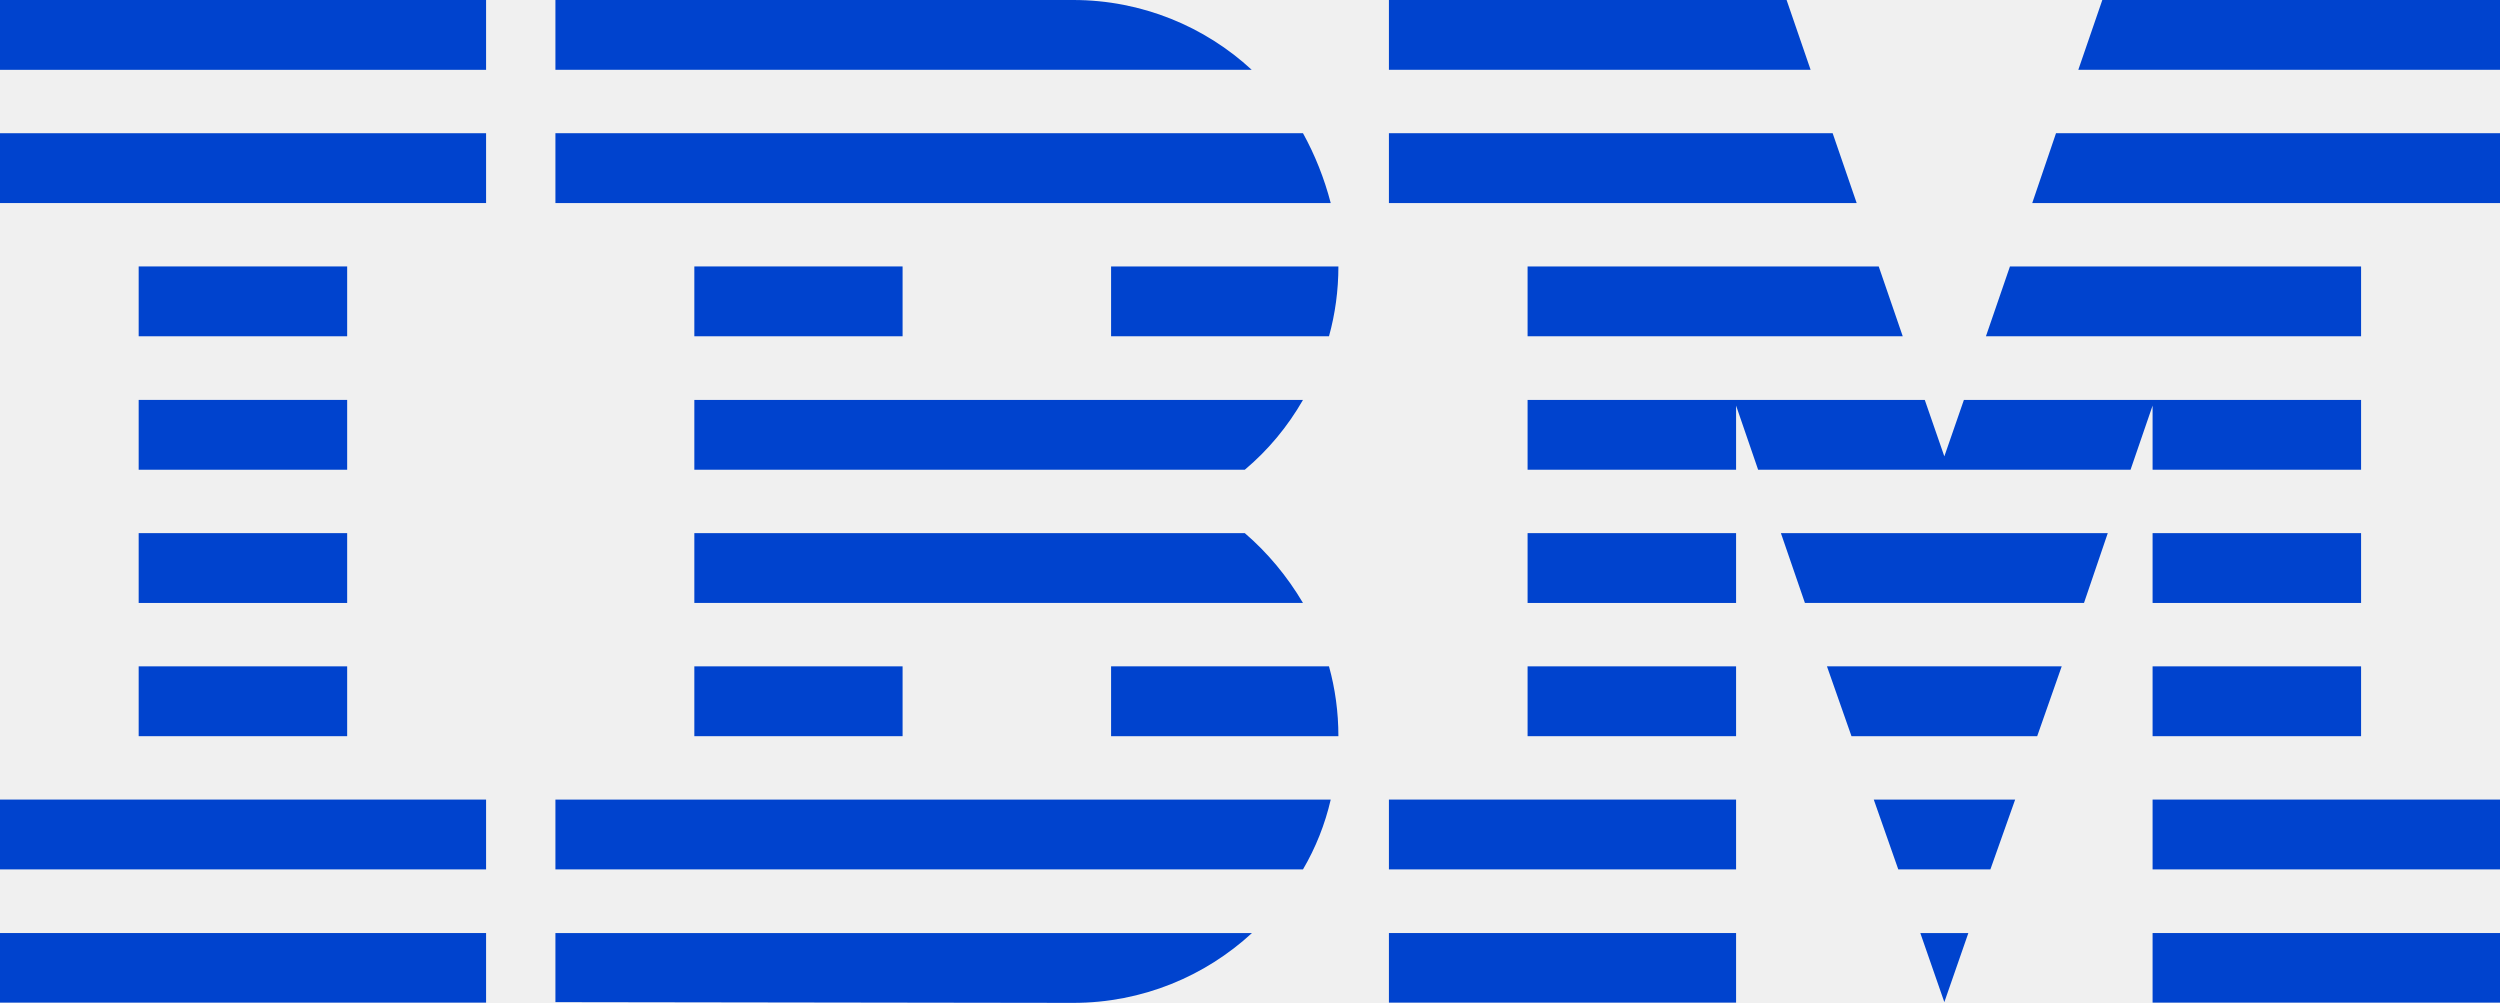
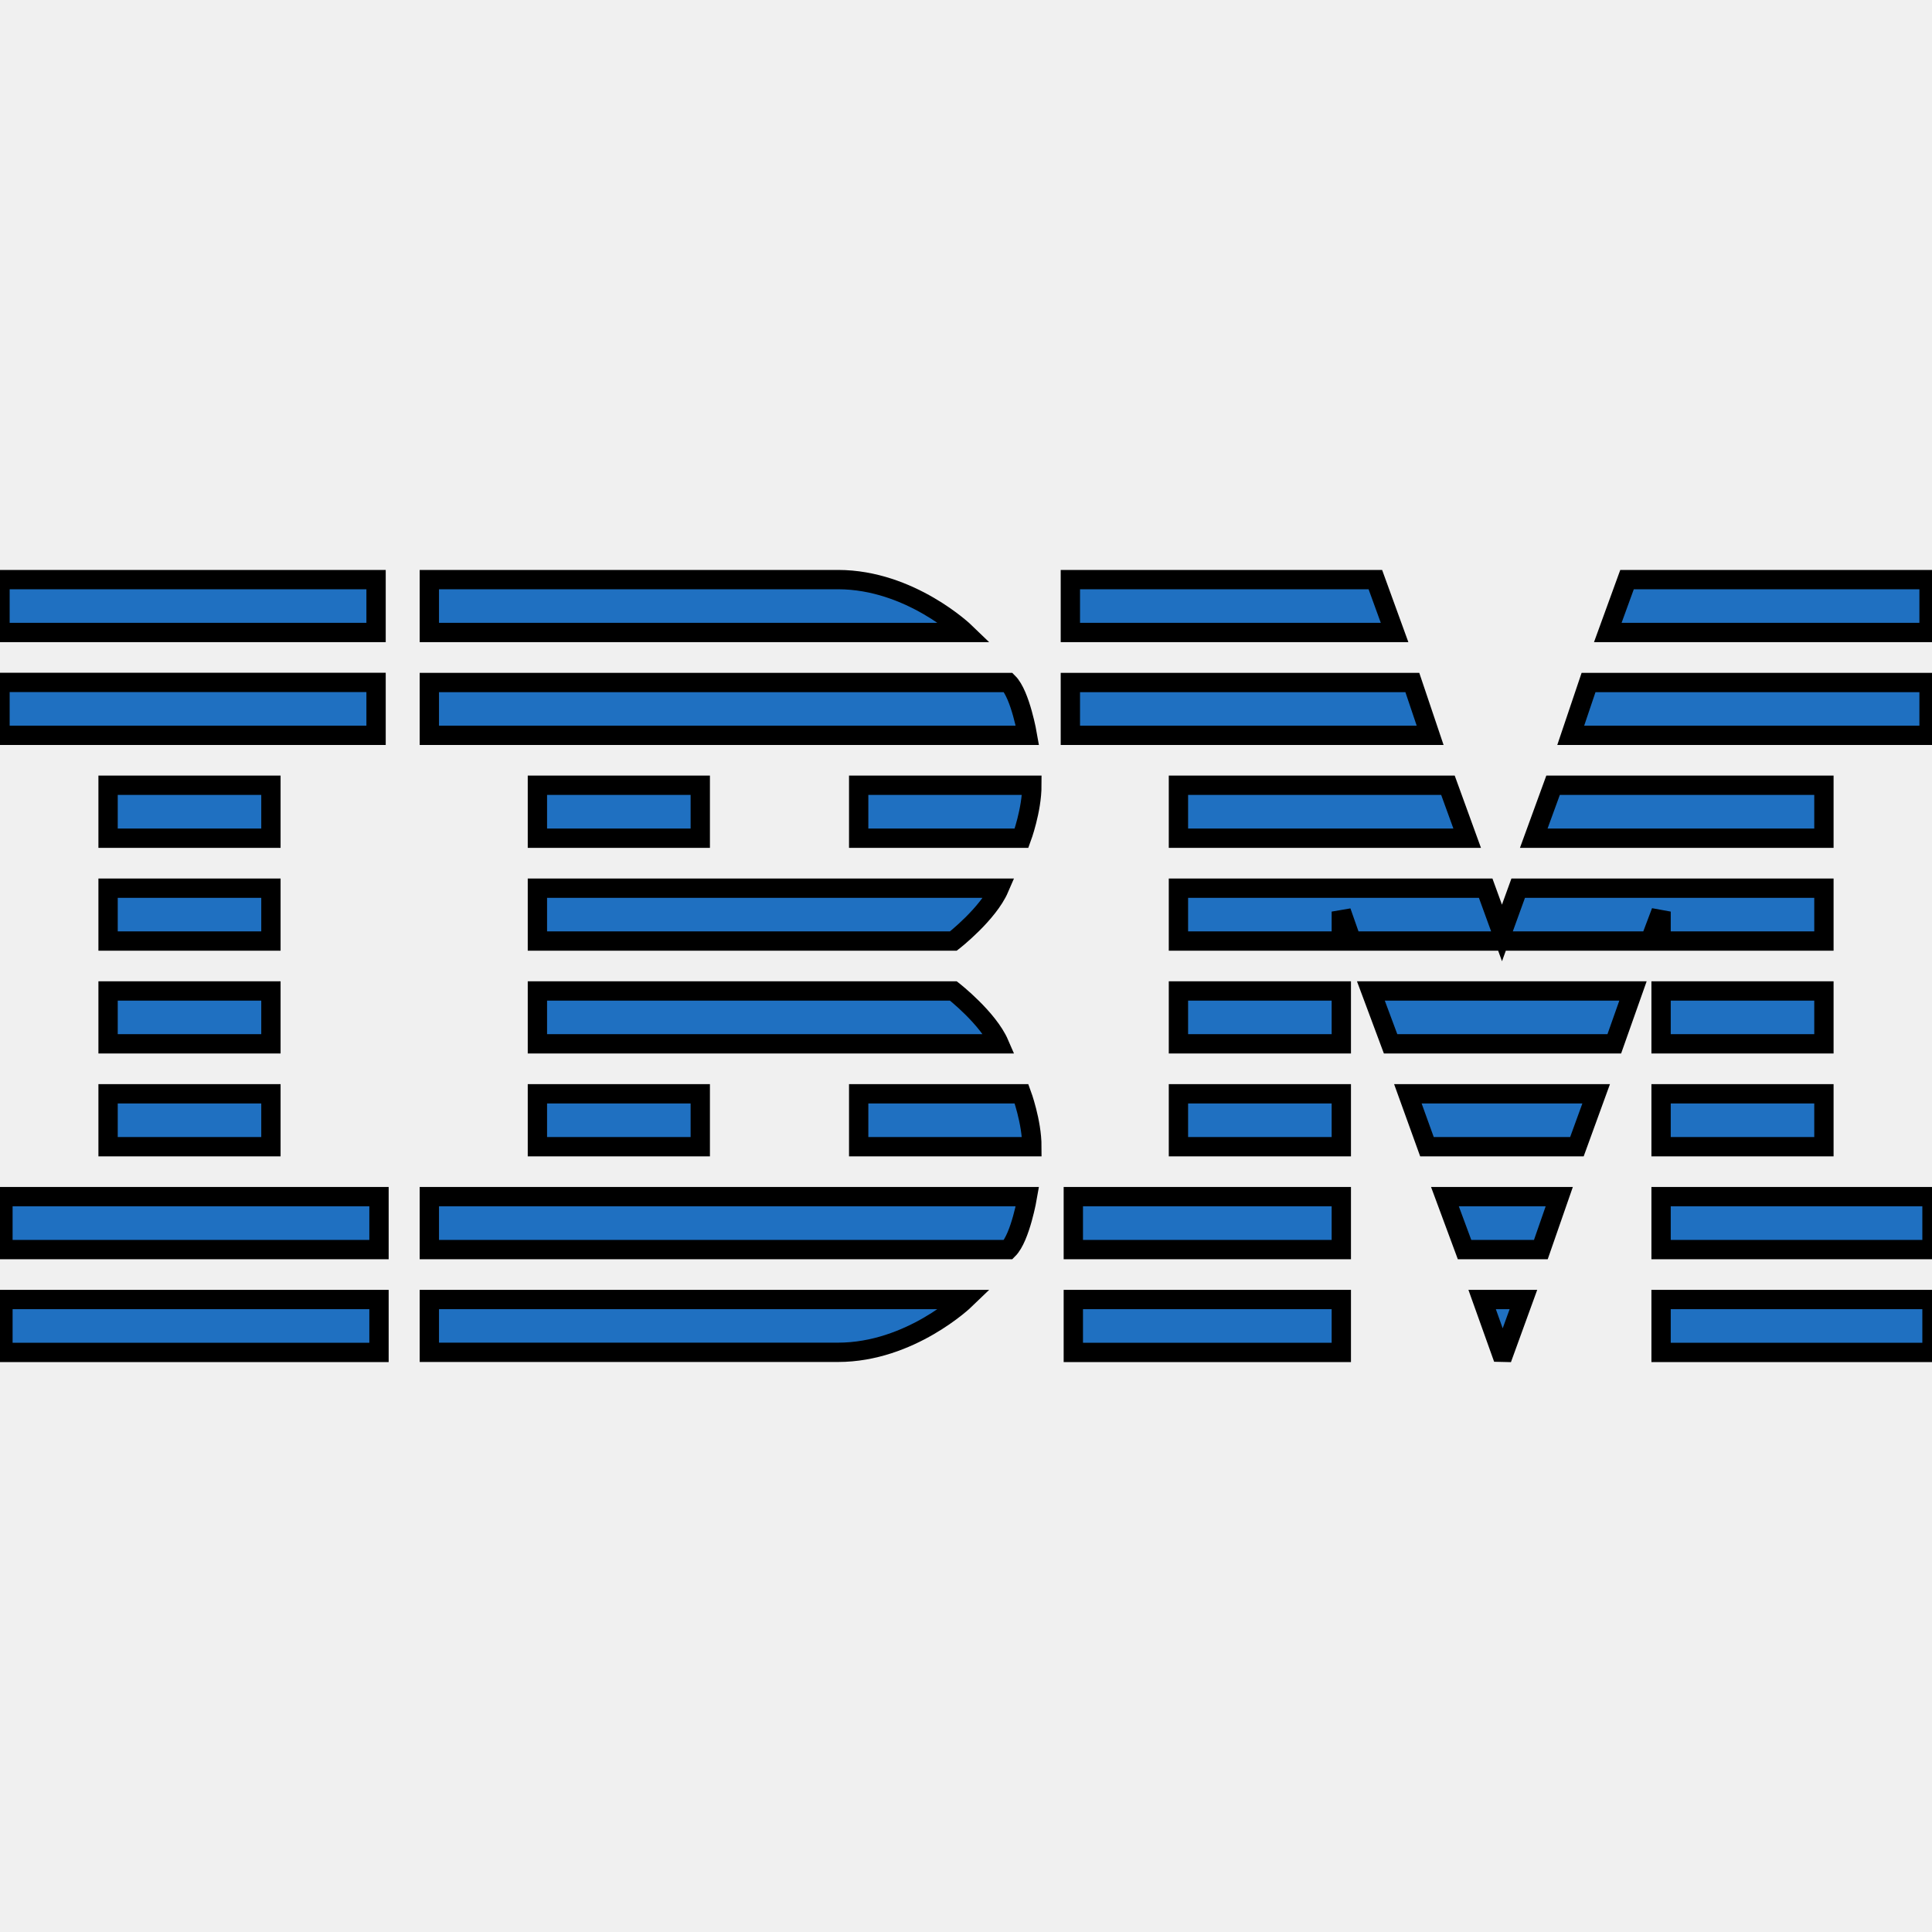
- <svg xmlns="http://www.w3.org/2000/svg" version="1.1" id="Livello_1" x="0px" y="0px" width="1000px" height="401.149px" viewBox="0 0 1000 401.149" enable-background="new 0 0 1000 401.149" xml:space="preserve">
-   <g>
-     <g>
-       <polygon id="Rectangle-path" fill="#0043CE" points="0,373.217 194.433,373.217 194.433,401.05 0,401.05   " />
-       <polygon id="Rectangle-path_1_" fill="#0043CE" points="0,319.83 194.433,319.83 194.433,347.761 0,347.761   " />
-       <polygon id="Rectangle-path_2_" fill="#0043CE" points="55.468,266.541 138.867,266.541 138.867,294.473 55.468,294.473   " />
-       <polygon id="Rectangle-path_3_" fill="#0043CE" points="55.468,213.253 138.867,213.253 138.867,241.185 55.468,241.185   " />
-       <polygon id="Rectangle-path_4_" fill="#0043CE" points="55.468,159.964 138.867,159.964 138.867,187.896 55.468,187.896   " />
-       <polygon id="Rectangle-path_5_" fill="#0043CE" points="55.468,106.577 138.867,106.577 138.867,134.509 55.468,134.509   " />
-       <rect id="Rectangle-path_6_" y="53.288" fill="#0043CE" width="194.433" height="27.932" />
-       <rect id="Rectangle-path_7_" fill="#0043CE" width="194.433" height="27.932" />
-     </g>
-     <g>
-       <path id="Shape_16_" fill="#0043CE" d="M222.167,347.761h299.029c5.051-8.617,8.815-18.027,11.094-27.932H222.167V347.761z" />
-       <path id="Shape_17_" fill="#0043CE" d="M497.92,213.253H277.734v27.932h243.463C514.857,230.487,507.032,221.078,497.92,213.253z" />
-       <path id="Shape_18_" fill="#0043CE" d="M277.734,159.964v27.932H497.92c9.311-7.825,17.135-17.235,23.277-27.932H277.734z" />
-       <path id="Shape_19_" fill="#0043CE" d="M521.197,53.288H222.167V81.22H532.29C529.715,71.315,525.951,61.906,521.197,53.288z" />
-       <path id="Shape_20_" fill="#0043CE" d="M429.279,0H222.167v27.932h278.526C482.072,10.697,456.815,0,429.279,0z" />
-       <rect id="Rectangle-path_8_" x="277.734" y="106.577" fill="#0043CE" width="83.3" height="27.932" />
-       <path id="Shape_21_" fill="#0043CE" d="M444.433,134.509h87.163c2.476-8.914,3.764-18.324,3.764-27.932h-90.927L444.433,134.509    L444.433,134.509z" />
-       <polygon id="Rectangle-path_9_" fill="#0043CE" points="277.734,266.541 361.034,266.541 361.034,294.473 277.734,294.473   " />
-       <path id="Shape_22_" fill="#0043CE" d="M444.433,266.541v27.932h90.927c0-9.608-1.288-19.017-3.764-27.932H444.433z" />
-       <path id="Shape_23_" fill="#0043CE" d="M222.167,400.852l207.112,0.297c27.734,0,52.793-10.697,71.513-27.932H222.167V400.852z" />
-     </g>
-     <g>
-       <polygon id="Rectangle-path_10_" fill="#0043CE" points="555.567,373.217 694.433,373.217 694.433,401.05 555.567,401.05   " />
-       <polygon id="Rectangle-path_11_" fill="#0043CE" points="555.567,319.83 694.433,319.83 694.433,347.761 555.567,347.761   " />
-       <polygon id="Rectangle-path_12_" fill="#0043CE" points="611.034,266.541 694.433,266.541 694.433,294.473 611.034,294.473   " />
-       <polygon id="Rectangle-path_13_" fill="#0043CE" points="611.034,213.253 694.433,213.253 694.433,241.185 611.034,241.185   " />
-       <polygon id="Shape_24_" fill="#0043CE" points="733.063,53.288 555.567,53.288 555.567,81.22 742.67,81.22   " />
-       <polygon id="Shape_25_" fill="#0043CE" points="714.639,0 555.567,0 555.567,27.932 724.247,27.932   " />
-       <polygon id="Rectangle-path_14_" fill="#0043CE" points="861.034,373.217 1000,373.217 1000,401.05 861.034,401.05   " />
-       <polygon id="Rectangle-path_15_" fill="#0043CE" points="861.034,319.83 1000,319.83 1000,347.761 861.034,347.761   " />
-       <polygon id="Rectangle-path_16_" fill="#0043CE" points="861.034,266.541 944.433,266.541 944.433,294.473 861.034,294.473   " />
-       <polygon id="Rectangle-path_17_" fill="#0043CE" points="861.034,213.253 944.433,213.253 944.433,241.185 861.034,241.185   " />
-       <polygon id="Shape_26_" fill="#0043CE" points="861.034,187.896 944.433,187.896 944.433,159.964 861.034,159.964     861.034,159.964 785.559,159.964 777.734,182.548 769.909,159.964 694.433,159.964 694.433,159.964 611.034,159.964     611.034,187.896 694.433,187.896 694.433,162.242 703.249,187.896 852.219,187.896 861.034,162.242   " />
-       <polygon id="Shape_27_" fill="#0043CE" points="944.433,106.577 803.982,106.577 794.374,134.509 944.433,134.509   " />
-       <polygon id="Shape_28_" fill="#0043CE" points="840.927,0 831.319,27.932 1000,27.932 1000,0   " />
-       <polygon id="Shape_29_" fill="#0043CE" points="777.734,400.852 787.341,373.217 768.126,373.217   " />
-       <polygon id="Shape_30_" fill="#0043CE" points="759.311,347.761 796.157,347.761 806.062,319.83 749.505,319.83   " />
-       <polygon id="Shape_31_" fill="#0043CE" points="740.59,294.473 814.877,294.473 824.683,266.541 730.784,266.541   " />
-       <polygon id="Shape_32_" fill="#0043CE" points="721.969,241.185 833.597,241.185 843.106,213.253 712.361,213.253   " />
-       <polygon id="Shape_33_" fill="#0043CE" points="611.034,134.509 761.093,134.509 751.486,106.577 611.034,106.577   " />
-       <polygon id="Shape_34_" fill="#0043CE" points="812.896,81.22 1000,81.22 1000,53.288 822.405,53.288   " />
-     </g>
+ <svg xmlns="http://www.w3.org/2000/svg" width="100" height="100" viewBox="0 0 100 100" fill="none">
+   <g clip-path="url(#clip0_452_35)">
+     <path d="M0 30V32.737H19.465V30H0ZM22.223 30V32.737H49.961C49.961 32.737 47.128 30 43.375 30H22.223ZM55.402 30V32.737H72.183L71.188 30H55.402ZM84.215 30L83.219 32.737H99.848V30H84.215ZM0 35.322V38.059H19.465V35.322H0ZM22.223 35.326V38.059H53.18C53.18 38.059 52.818 35.953 52.187 35.326H22.223ZM55.402 35.326V38.059H74.023L73.102 35.326H55.402ZM82.223 35.326L81.301 38.059H99.848V35.326H82.223ZM5.594 40.644V43.385H14.023V40.644H5.594ZM27.816 40.644V43.385H36.246V40.644H27.816ZM44.445 40.644V43.385H52.875C52.875 43.385 53.41 41.938 53.41 40.644H44.445ZM60.996 40.644V43.385H75.941L74.945 40.644H60.996ZM80.387 40.644L79.387 43.385H94.406V40.644H80.387ZM5.594 45.971V48.707H14.023V45.971H5.594ZM27.816 45.971V48.707H49.348C49.348 48.707 51.149 47.303 51.723 45.971H27.816ZM60.996 45.971V48.707H69.426V47.184L69.961 48.707H85.402L85.977 47.184V48.707H94.406V45.971H78.582L77.742 48.289L76.898 45.971H60.996ZM5.594 51.293V54.029H14.023V51.293H5.594ZM27.816 51.293V54.029H51.723C51.149 52.701 49.348 51.293 49.348 51.293H27.816ZM60.996 51.293V54.029H69.426V51.293H60.996ZM70.957 51.293L71.977 54.029H83.555L84.523 51.293H70.957ZM85.977 51.293V54.029H94.406V51.293H85.977ZM5.594 56.615V59.352H14.023V56.615H5.594ZM27.816 56.615V59.352H36.246V56.615H27.816ZM44.445 56.615V59.352H53.41C53.41 58.06 52.875 56.615 52.875 56.615H44.445ZM60.996 56.615V59.352H69.426V56.615H60.996ZM72.871 56.615L73.859 59.352H81.621L82.617 56.615H72.871ZM85.977 56.615V59.352H94.406V56.615H85.977ZM0.152 61.937V64.678H19.617V61.937H0.152ZM22.223 61.937V64.678H52.187C52.818 64.05 53.18 61.937 53.18 61.937H22.223ZM55.555 61.937V64.678H69.426V61.937H55.555ZM74.789 61.937L75.805 64.678H79.754L80.707 61.937H74.789ZM85.977 61.937V64.678H100V61.937H85.977ZM0.152 67.263V70H19.617V67.263H0.152ZM22.223 67.263V69.996H43.375C47.128 69.996 49.961 67.263 49.961 67.263H22.223ZM55.555 67.263V70H69.426V67.263H55.555ZM76.715 67.263L77.691 69.992L77.859 69.996L78.852 67.263H76.715ZM85.977 67.263V70H100V67.263H85.977Z" fill="#1F70C1" stroke="black" strokeWidth="0.1" />
  </g>
+   <defs>
+     <clipPath id="clip0_452_35">
+       <rect width="100" height="100" fill="white" />
+     </clipPath>
+   </defs>
</svg>
